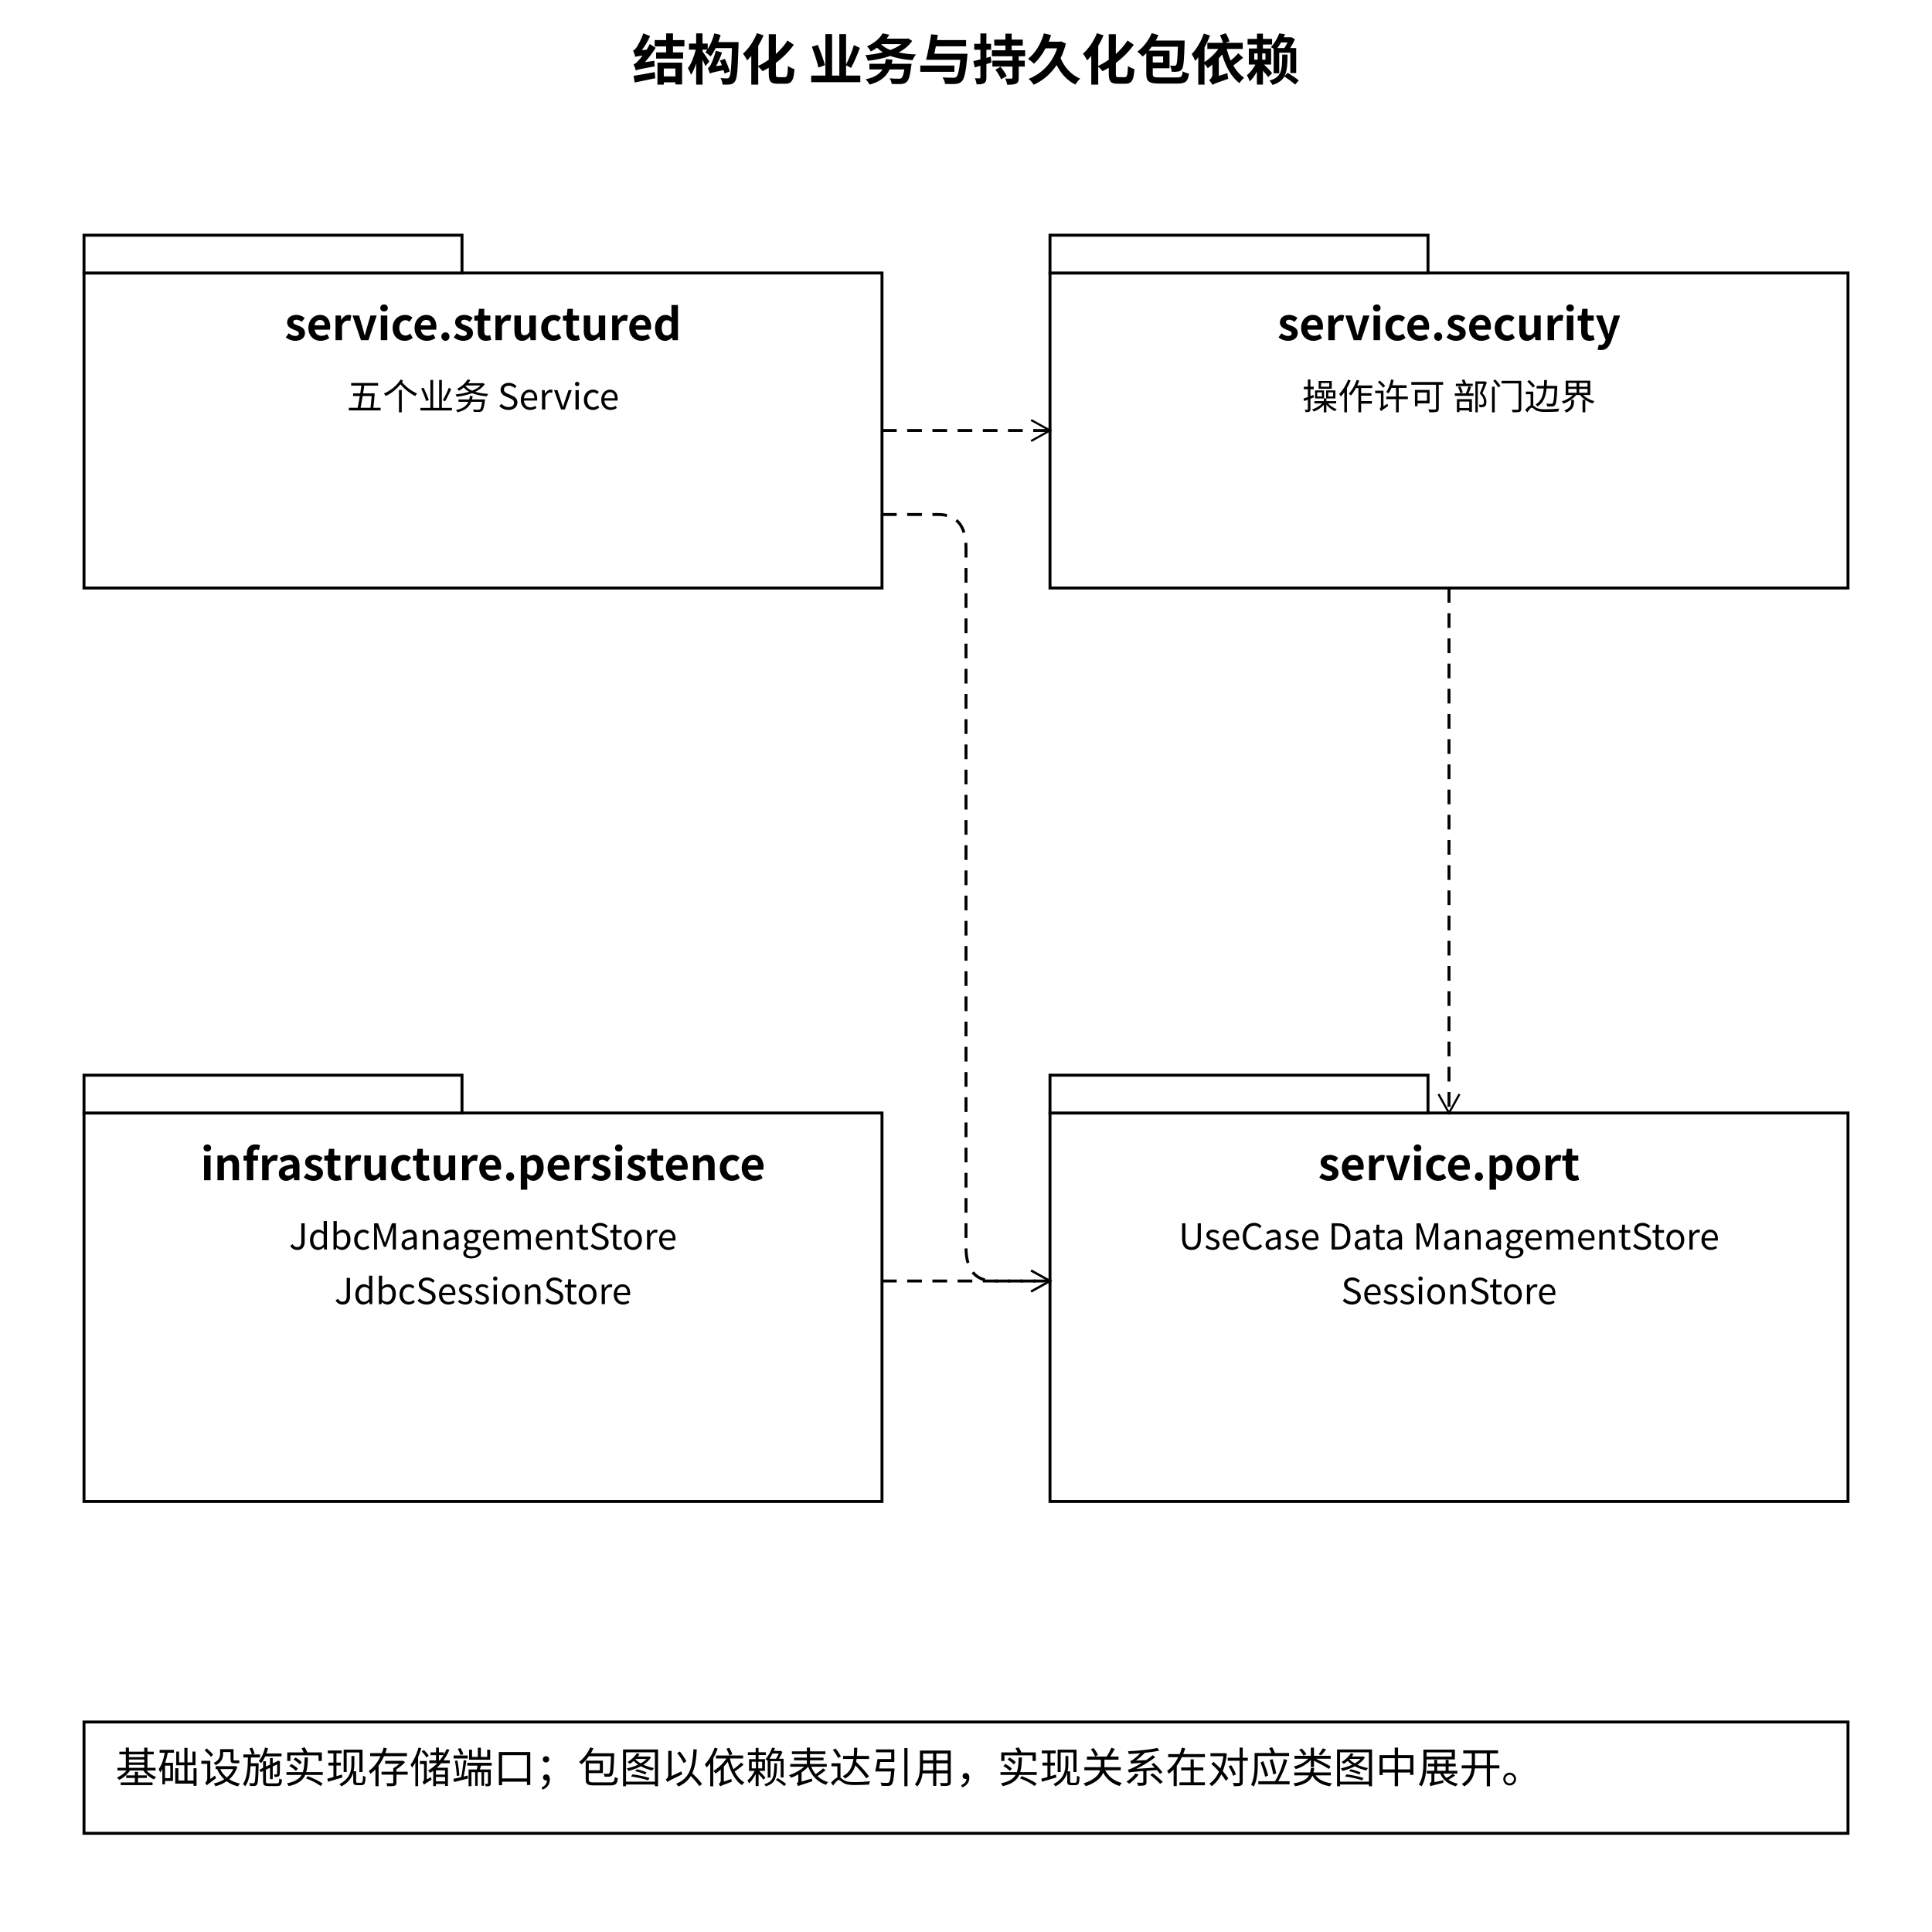
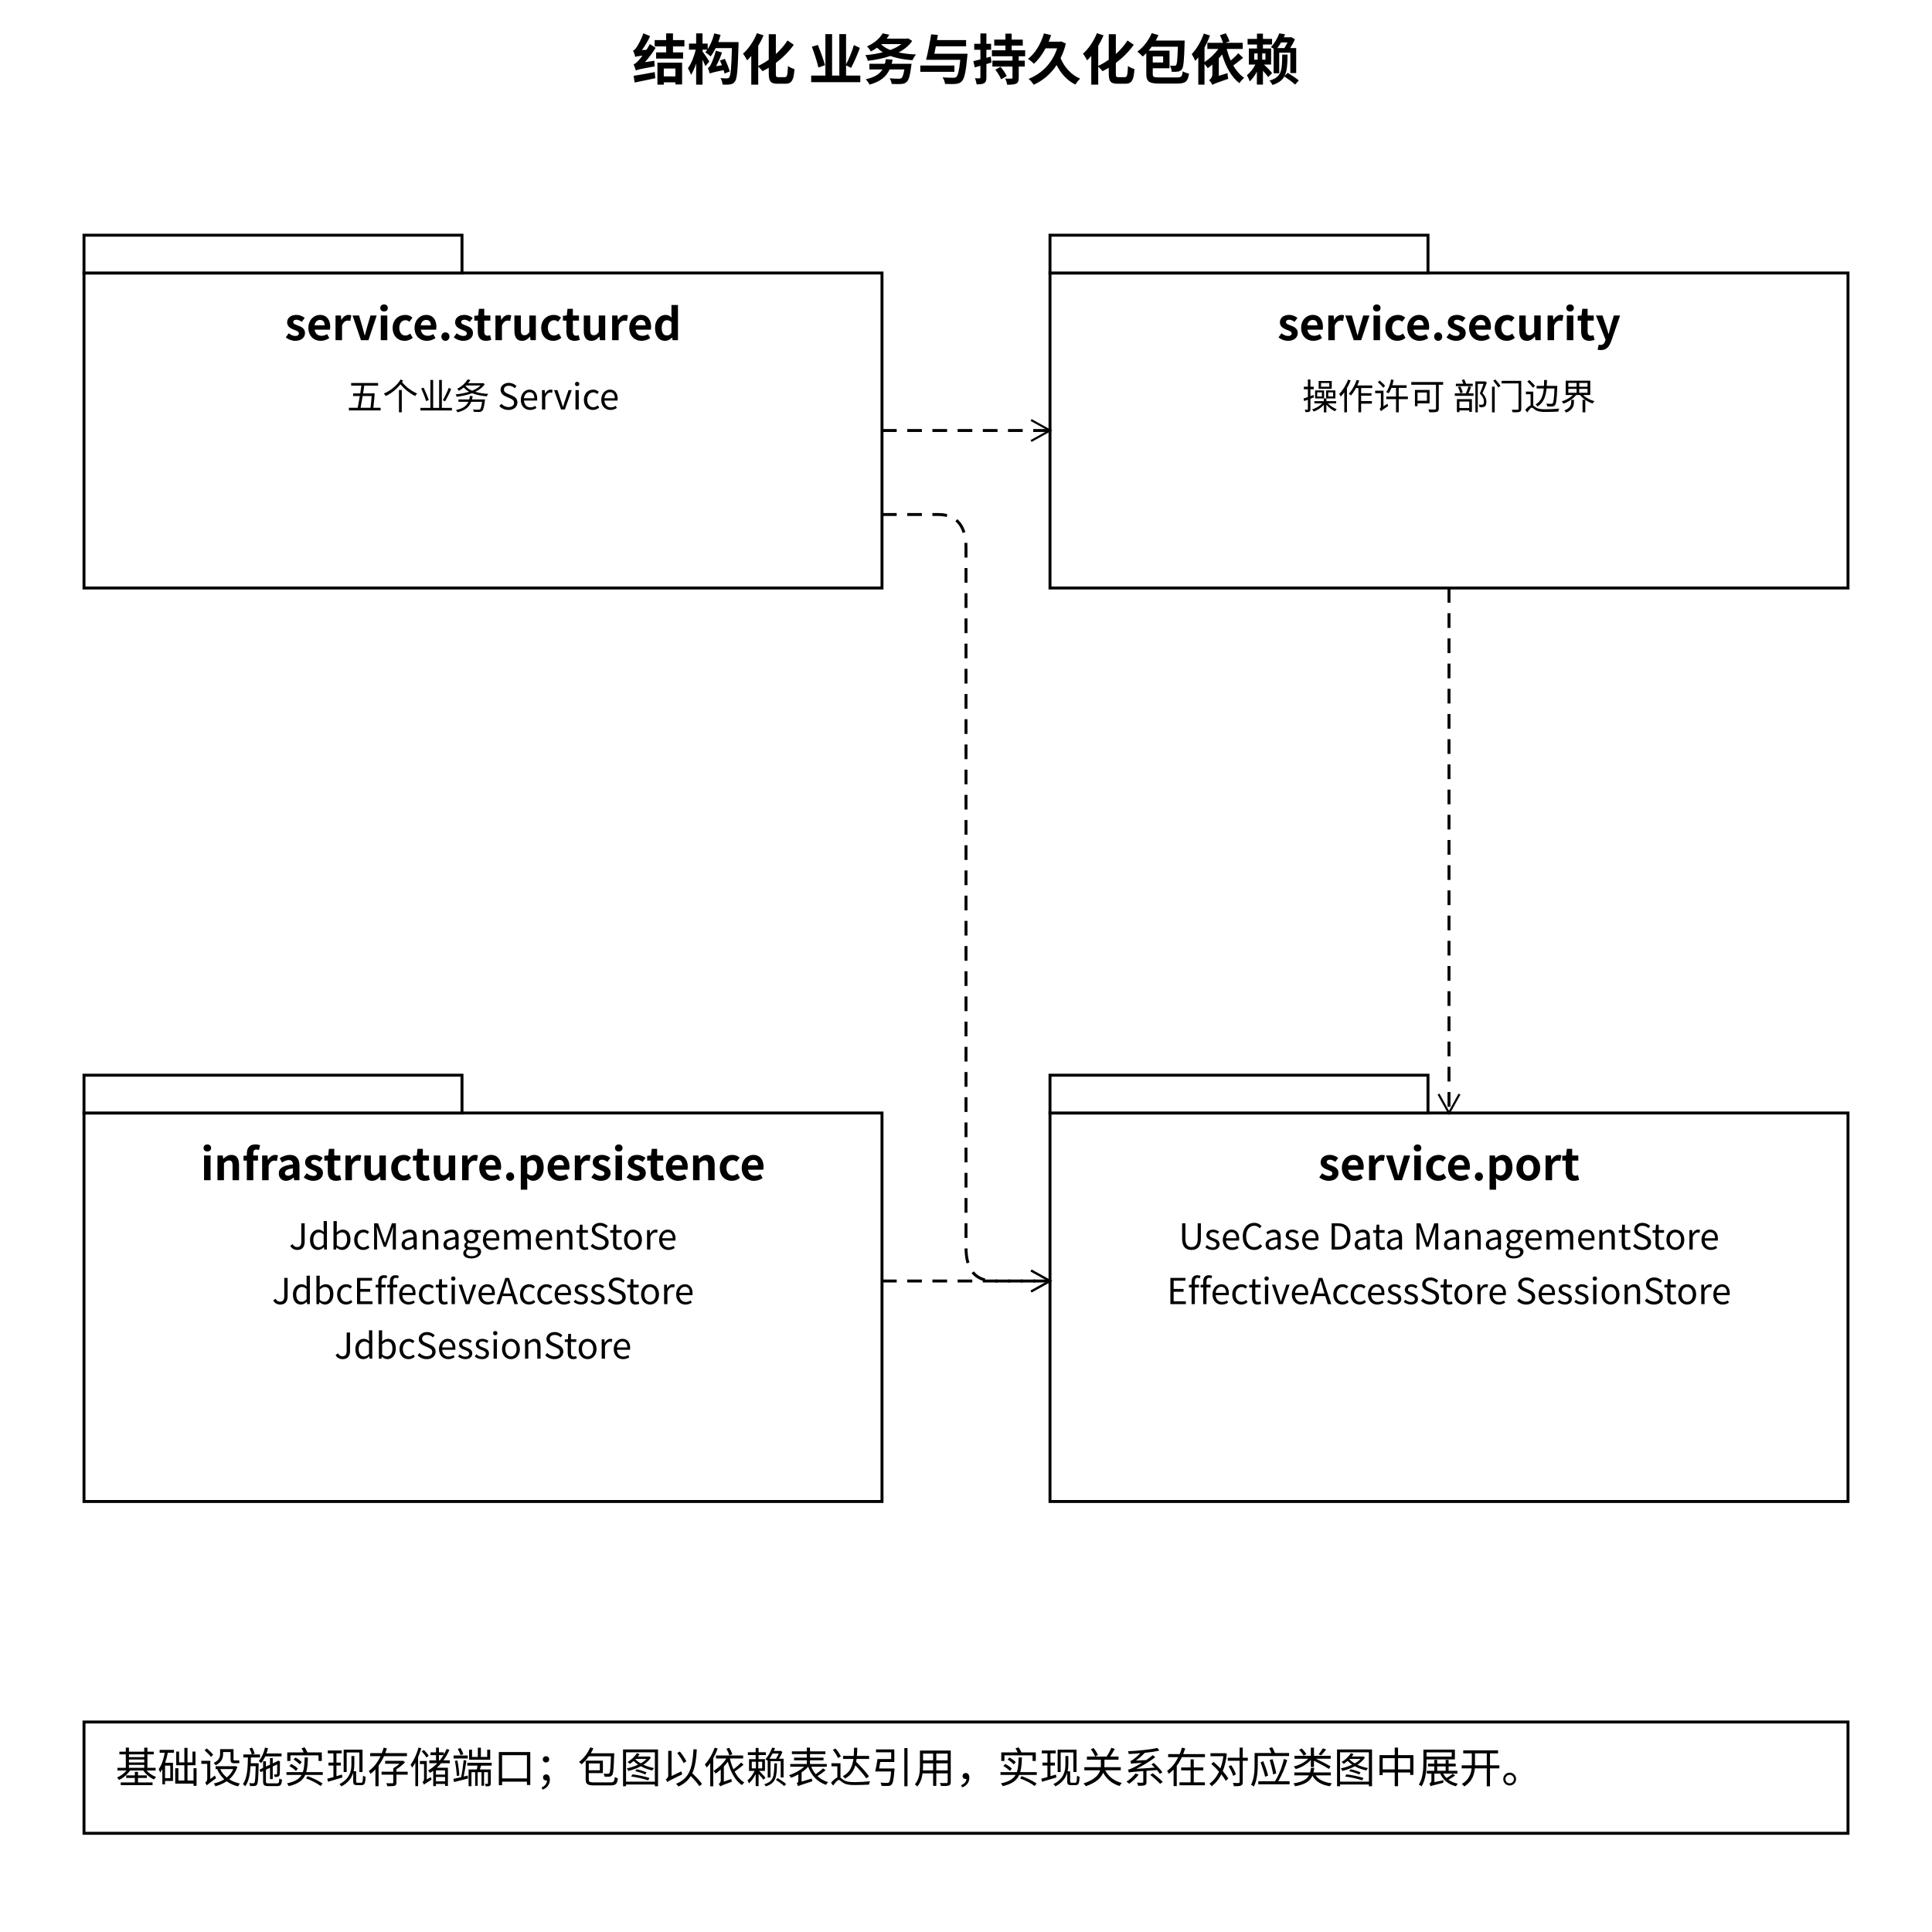
<svg xmlns="http://www.w3.org/2000/svg" width="920" height="920" viewBox="0 0 920 920">
  <style>text{font-family:'PingFang SC','Microsoft YaHei','Noto Sans CJK SC',system-ui,sans-serif;fill:black}</style>
  <defs>
    <marker id="open" markerWidth="12" markerHeight="12" refX="10" refY="6" orient="auto" markerUnits="userSpaceOnUse">
      <path d="M1,1 L10,6 L1,11" fill="none" stroke="black" />
    </marker>
    <marker id="filled" markerWidth="12" markerHeight="12" refX="10" refY="6" orient="auto" markerUnits="userSpaceOnUse">
      <path d="M1,1 L10,6 L1,11 Z" fill="black" />
    </marker>
    <marker id="triangle" markerWidth="16" markerHeight="16" refX="14" refY="8" orient="auto" markerUnits="userSpaceOnUse">
      <path d="M1,1 L14,8 L1,15 Z" fill="white" stroke="black" />
    </marker>
  </defs>
  <rect width="100%" height="100%" fill="white" />
  <text x="460.0" y="38" font-size="26" text-anchor="middle" font-weight="600">结构化 业务与持久化包依赖</text>
  <rect x="40" y="130" width="380" height="150" rx="0" fill="white" stroke="black" stroke-width="1.4" />
  <rect x="40" y="112" width="180" height="18" rx="0" fill="white" stroke="black" stroke-width="1.4" />
  <text x="230.0" y="162" font-size="21" text-anchor="middle" font-weight="600">service.structured</text>
  <text x="230.0" y="195" font-size="17" text-anchor="middle" font-weight="400">五个业务 Service</text>
  <rect x="500" y="130" width="380" height="150" rx="0" fill="white" stroke="black" stroke-width="1.4" />
  <rect x="500" y="112" width="180" height="18" rx="0" fill="white" stroke="black" stroke-width="1.4" />
  <text x="690.0" y="162" font-size="21" text-anchor="middle" font-weight="600">service.security</text>
  <text x="690.0" y="195" font-size="17" text-anchor="middle" font-weight="400">操作许可 部门边界</text>
  <rect x="500" y="530" width="380" height="185" rx="0" fill="white" stroke="black" stroke-width="1.4" />
  <rect x="500" y="512" width="180" height="18" rx="0" fill="white" stroke="black" stroke-width="1.4" />
  <text x="690.0" y="562" font-size="21" text-anchor="middle" font-weight="600">service.port</text>
  <text x="690.0" y="595" font-size="17" text-anchor="middle" font-weight="400">UseCase Data ManagementStore</text>
-   <text x="690.0" y="621" font-size="17" text-anchor="middle" font-weight="400">SessionStore</text>
+   <text x="690.0" y="621" font-size="17" text-anchor="middle" font-weight="400">EffectiveAccessStore SessionStore</text>
  <rect x="40" y="530" width="380" height="185" rx="0" fill="white" stroke="black" stroke-width="1.4" />
  <rect x="40" y="512" width="180" height="18" rx="0" fill="white" stroke="black" stroke-width="1.4" />
  <text x="230.0" y="562" font-size="21" text-anchor="middle" font-weight="600">infrastructure.persistence</text>
  <text x="230.0" y="595" font-size="17" text-anchor="middle" font-weight="400">JdbcManagementStore</text>
-   <text x="230.0" y="621" font-size="17" text-anchor="middle" font-weight="400">JdbcSessionStore</text>
+   <text x="230.0" y="621" font-size="17" text-anchor="middle" font-weight="400">JdbcEffectiveAccessStore</text>
+   <text x="230.0" y="647" font-size="17" text-anchor="middle" font-weight="400">JdbcSessionStore</text>
  <path d="M 420,205 L 500,205" fill="none" stroke="black" stroke-width="1.4" stroke-dasharray="7 5" marker-end="url(#open)" />
  <path d="M 420,245 L 446.667,245.0 Q 460,245 460.0,261.0 L 460.0,594.0 Q 460,610 473.333,610.0 L 500,610" fill="none" stroke="black" stroke-width="1.4" stroke-dasharray="7 5" marker-end="url(#open)" />
  <path d="M 690,280 L 690,530" fill="none" stroke="black" stroke-width="1.4" stroke-dasharray="7 5" marker-end="url(#open)" />
  <path d="M 420,610 L 500,610" fill="none" stroke="black" stroke-width="1.4" stroke-dasharray="7 5" marker-end="url(#open)" />
  <rect x="40" y="820" width="840" height="53" rx="0" fill="white" stroke="black" stroke-width="1.4" />
  <text x="55" y="849" font-size="20" text-anchor="start" font-weight="400">基础设施实现存储端口；包图以依赖表达引用，实现关系在对应类图中展开。</text>
</svg>
